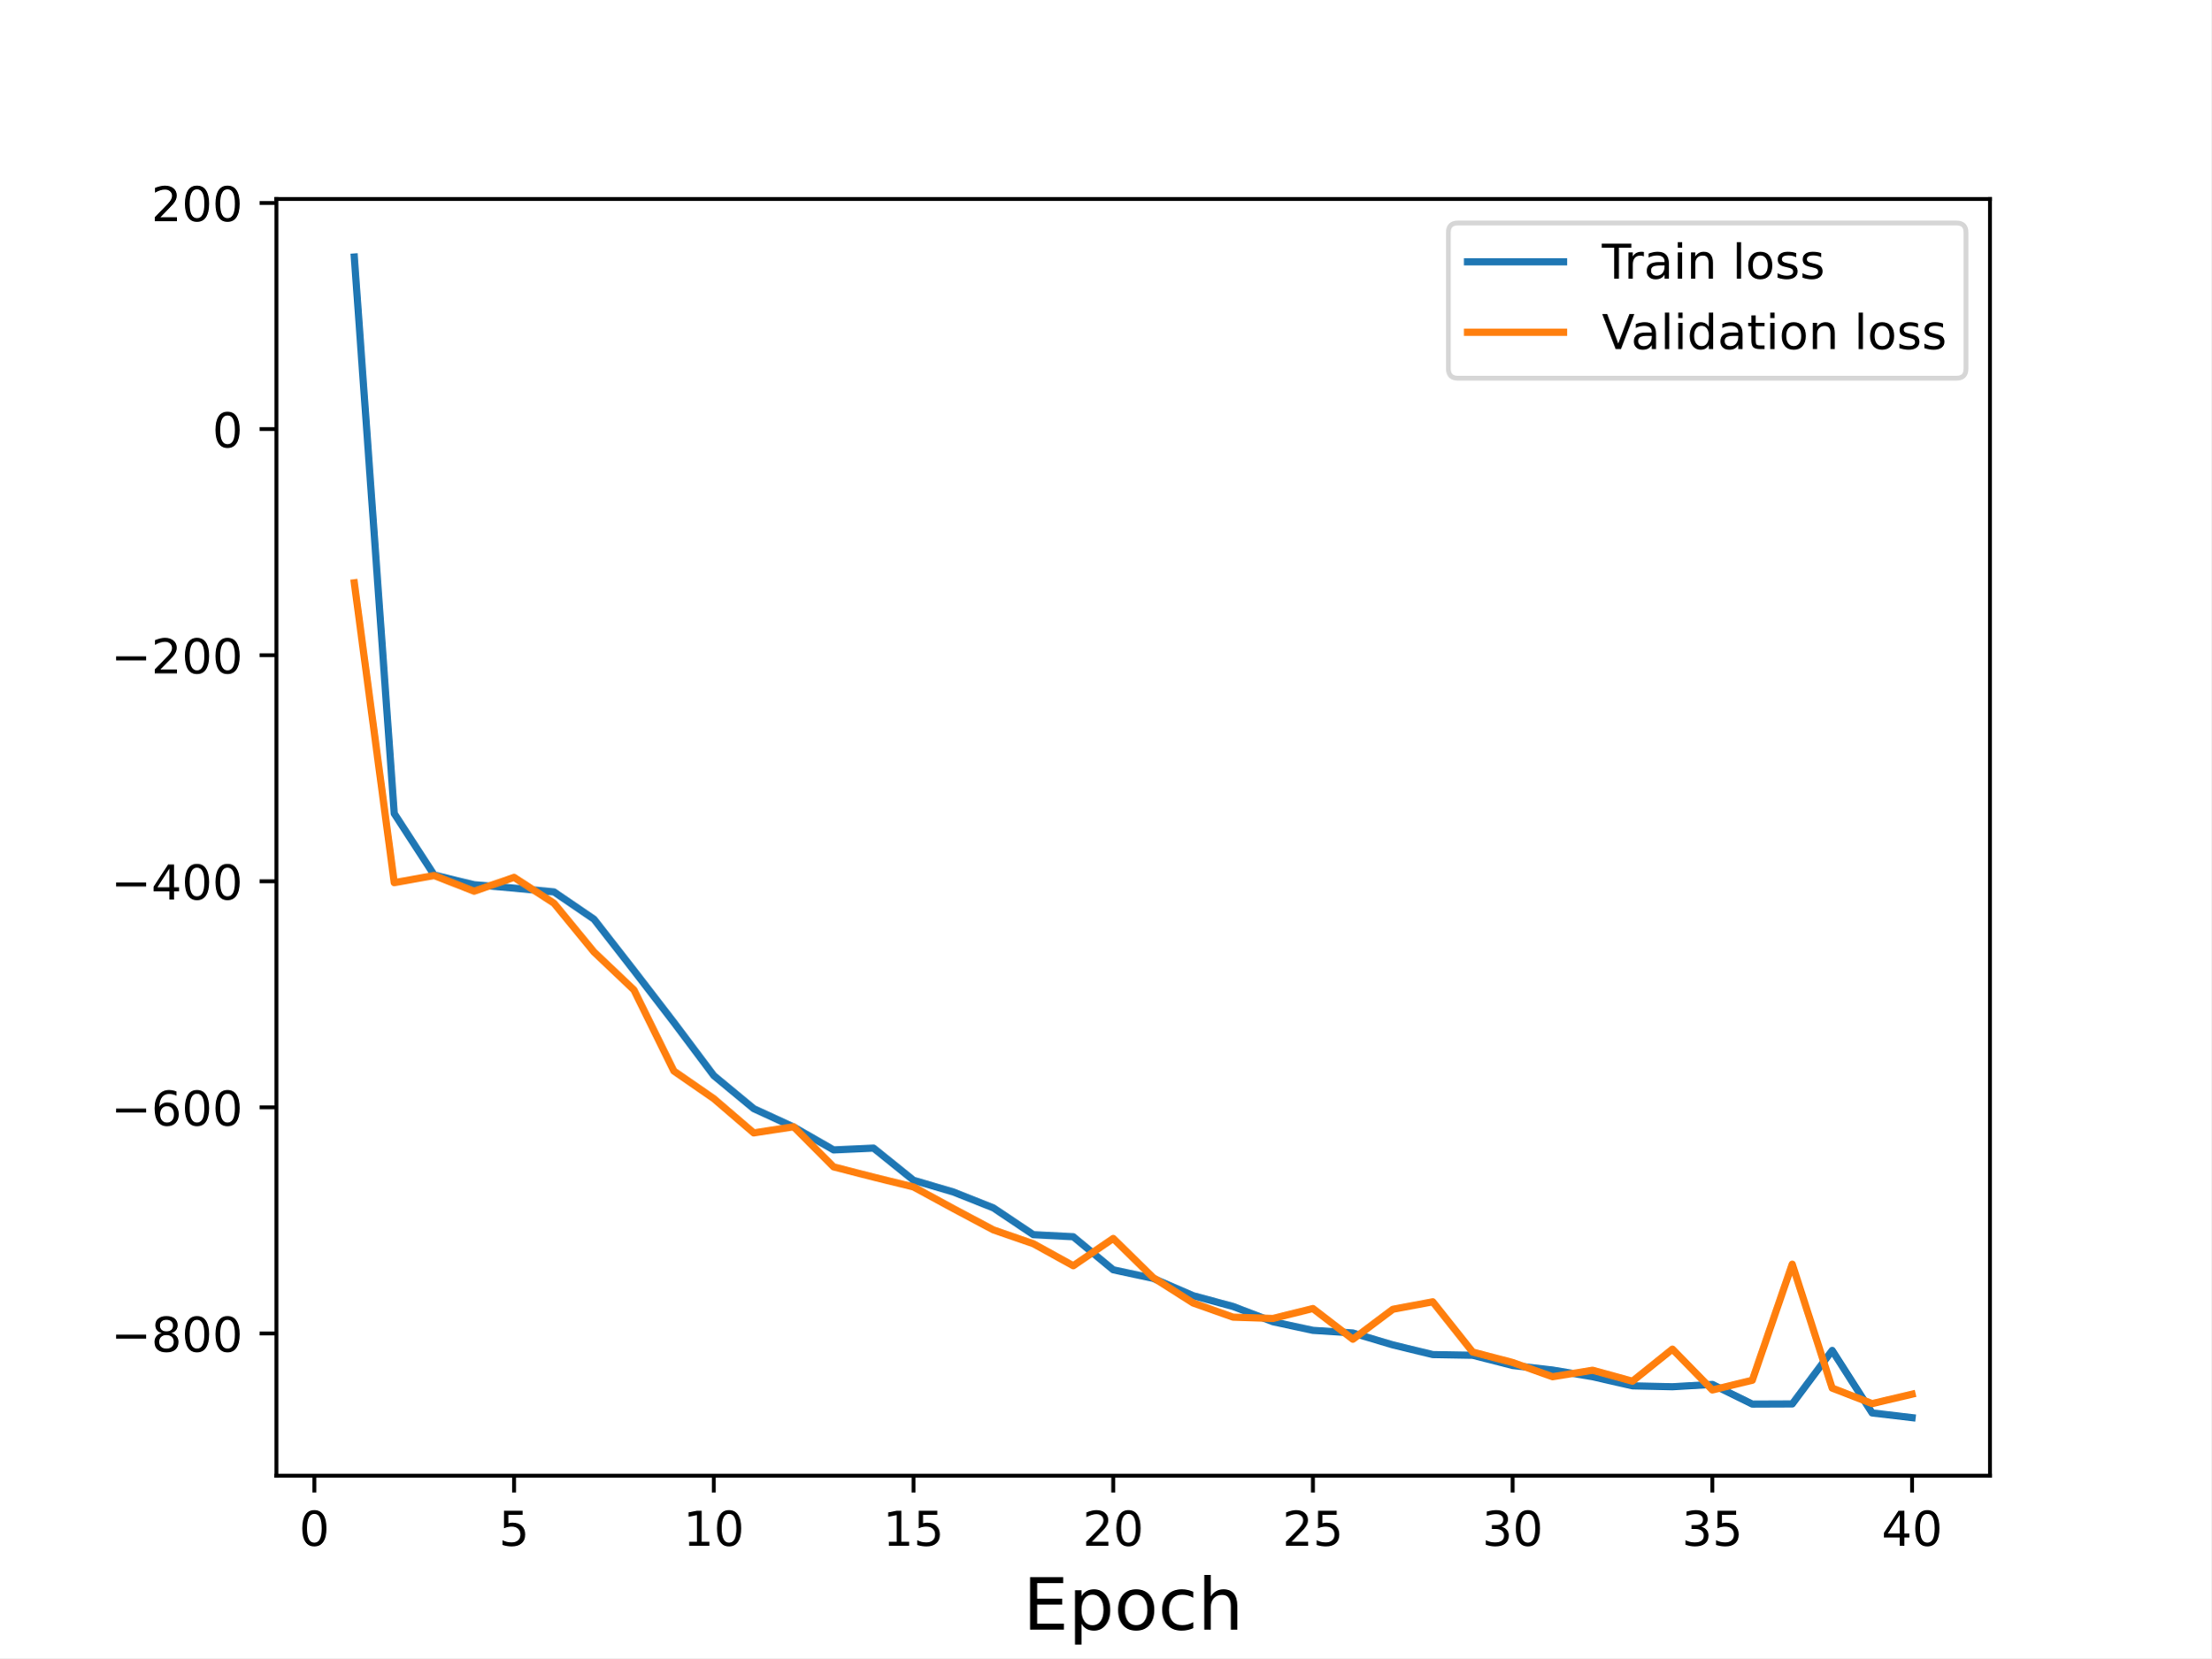
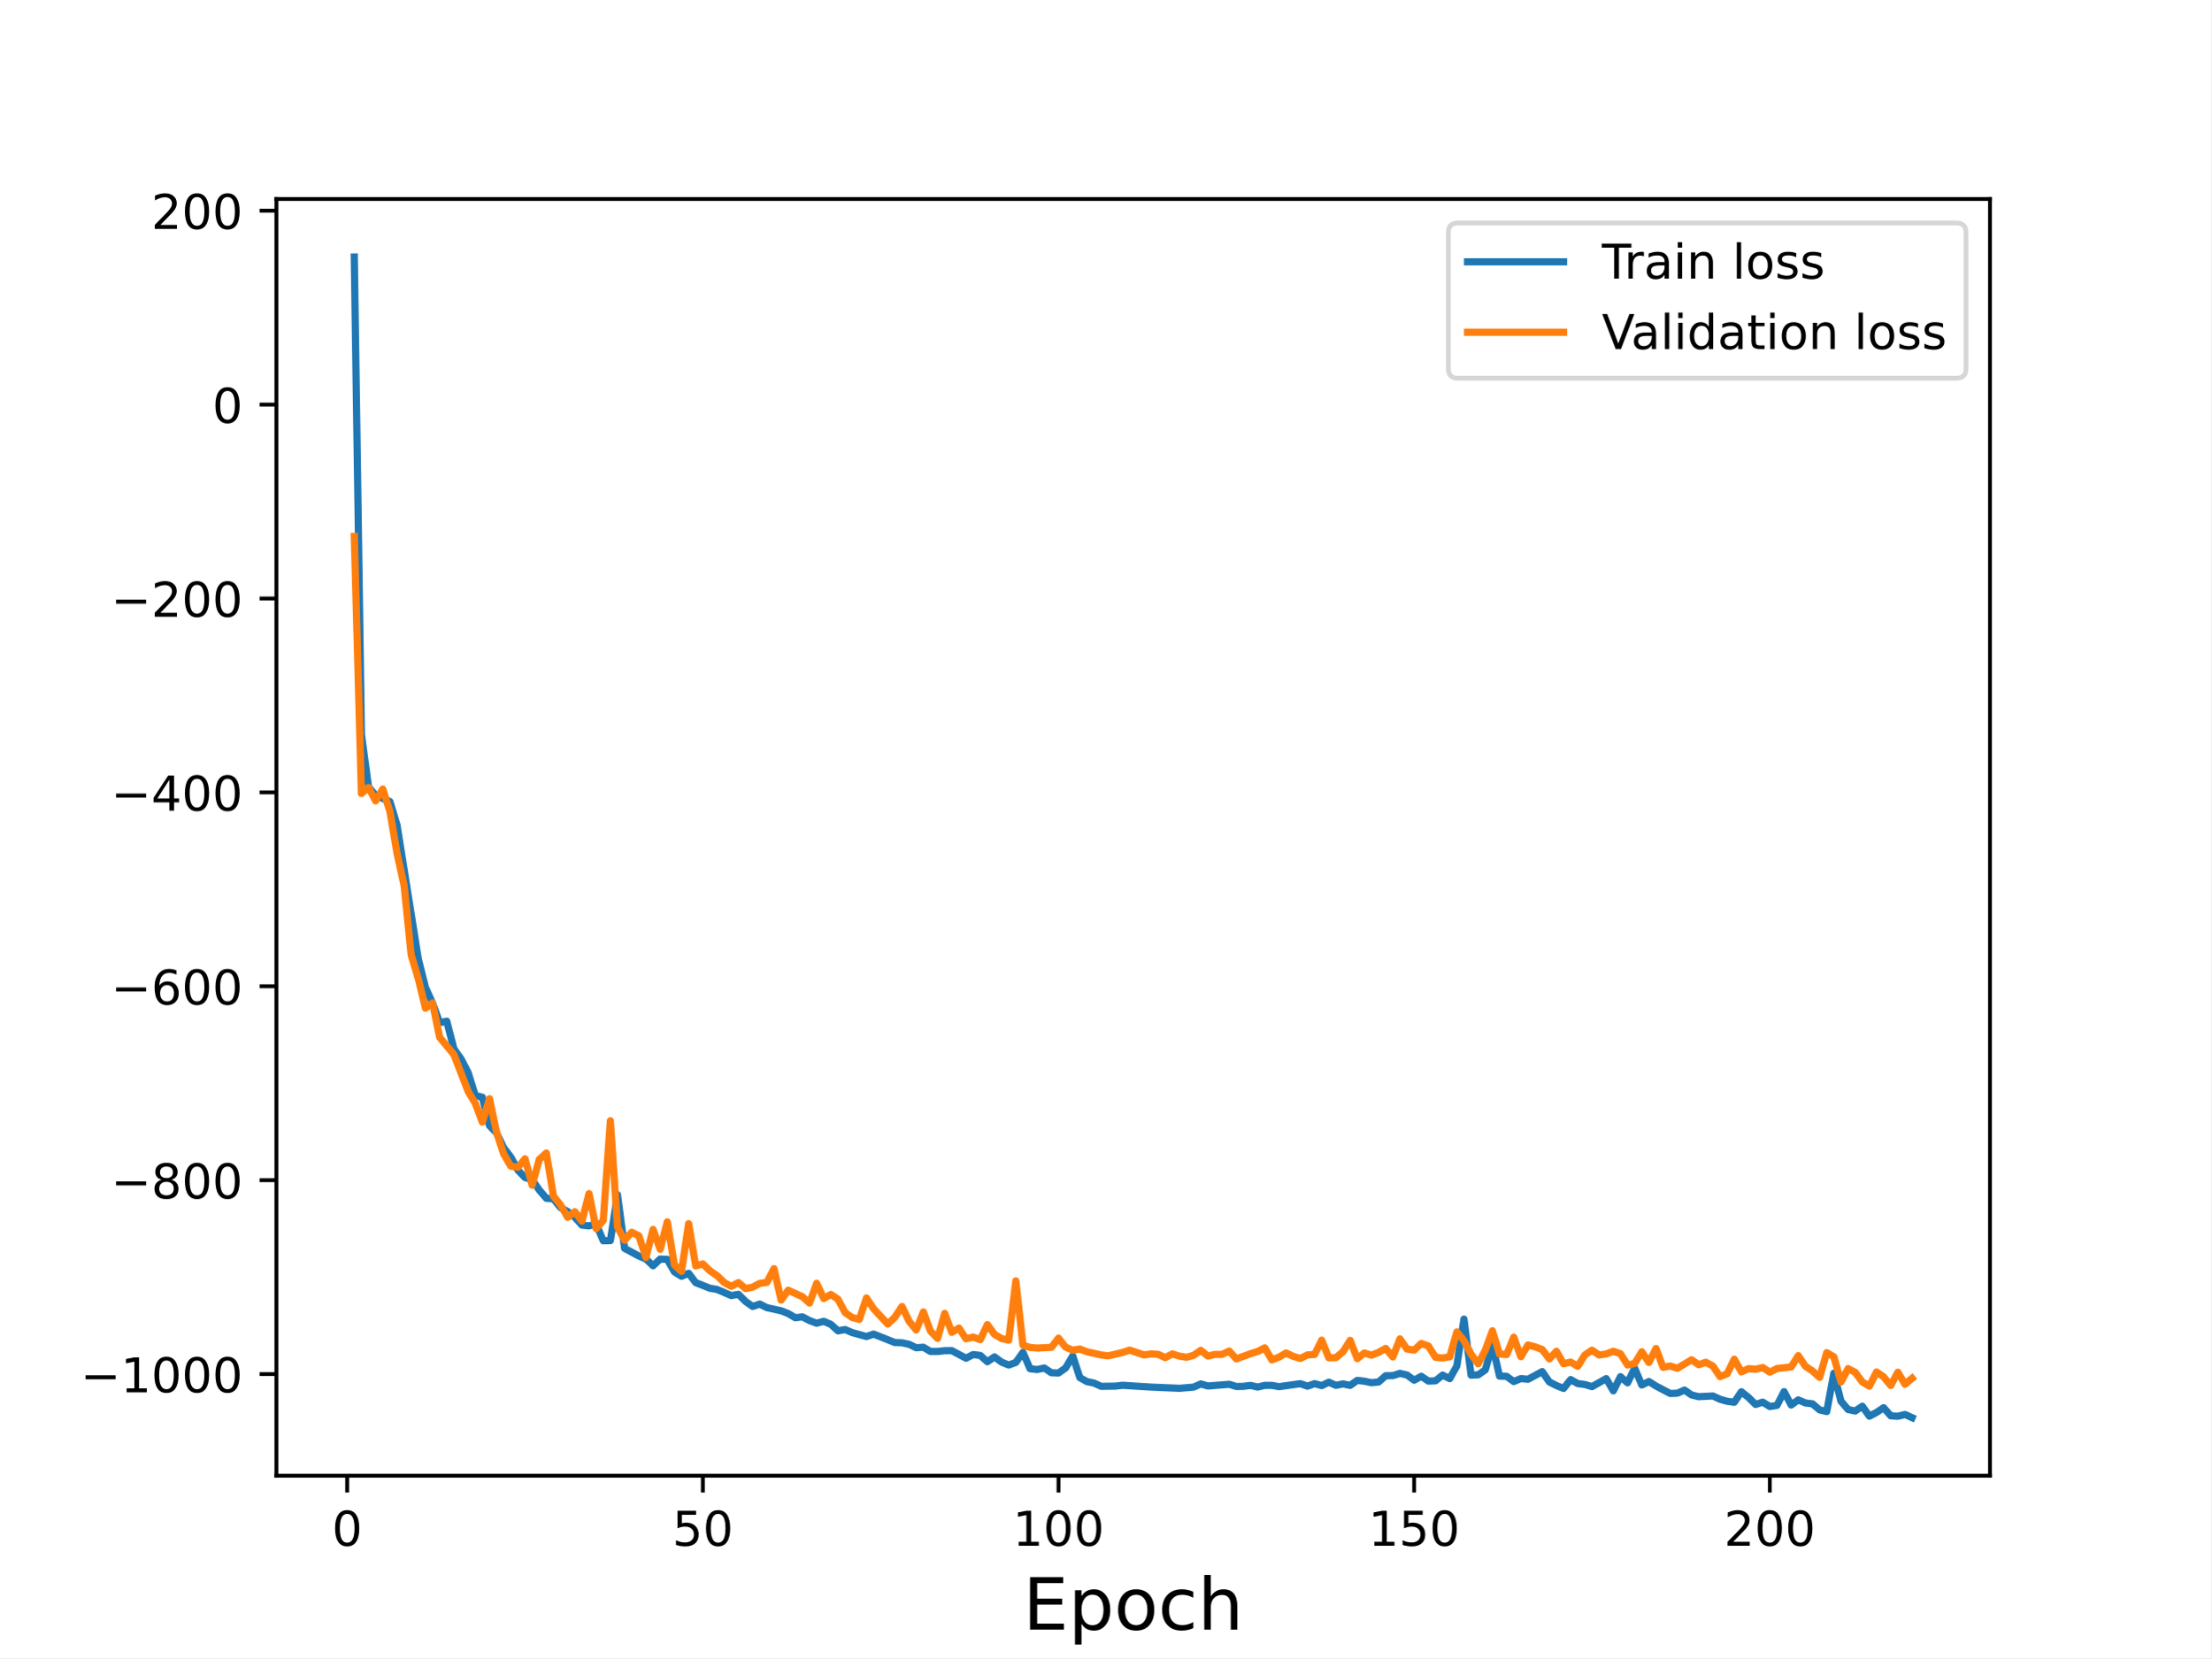
<svg xmlns="http://www.w3.org/2000/svg" xmlns:xlink="http://www.w3.org/1999/xlink" height="345.6pt" version="1.1" viewBox="0 0 460.8 345.6" width="460.8pt">
  <defs>
    <style type="text/css">*{stroke-linecap:butt;stroke-linejoin:round;}</style>
  </defs>
  <g id="figure_1">
    <g id="patch_1">
      <path d="M 0 345.6  L 460.8 345.6  L 460.8 0  L 0 0  z " style="fill:#ffffff;" />
    </g>
    <g id="axes_1">
      <g id="patch_2">
        <path d="M 57.6 307.584  L 414.72 307.584  L 414.72 41.472  L 57.6 41.472  z " style="fill:#ffffff;" />
      </g>
      <g id="matplotlib.axis_1">
        <g id="xtick_1">
          <g id="line2d_1">
            <defs>
-               <path d="M 0 0  L 0 3.5  " id="mab19549ecb" style="stroke:#000000;stroke-width:0.8;" />
-             </defs>
-             <g>
-               <use style="stroke:#000000;stroke-width:0.8;" x="65.508" xlink:href="#mab19549ecb" y="307.584" />
+               <path d="M 0 0  L 0 3.5  " id="m2f222ff825" style="stroke:#000000;stroke-width:0.8;" />
+             </defs>
+             <g>
+               <use style="stroke:#000000;stroke-width:0.8;" x="72.35" xlink:href="#m2f222ff825" y="307.584" />
            </g>
          </g>
          <g id="text_1">
-             <g transform="translate(62.327 322.1824)scale(0.1 -0.1)">
+             <g transform="translate(69.16904 322.1824)scale(0.1 -0.1)">
              <defs>
                <path d="M 2034 4250  Q 1547 4250 1301 3770  Q 1056 3291 1056 2328  Q 1056 1369 1301 889  Q 1547 409 2034 409  Q 2525 409 2770 889  Q 3016 1369 3016 2328  Q 3016 3291 2770 3770  Q 2525 4250 2034 4250  z M 2034 4750  Q 2819 4750 3233 4129  Q 3647 3509 3647 2328  Q 3647 1150 3233 529  Q 2819 -91 2034 -91  Q 1250 -91 836 529  Q 422 1150 422 2328  Q 422 3509 836 4129  Q 1250 4750 2034 4750  z " id="DejaVuSans-30" transform="scale(0.015625)" />
              </defs>
              <use xlink:href="#DejaVuSans-30" />
            </g>
          </g>
        </g>
        <g id="xtick_2">
          <g id="line2d_2">
            <g>
-               <use style="stroke:#000000;stroke-width:0.8;" x="107.131" xlink:href="#mab19549ecb" y="307.584" />
+               <use style="stroke:#000000;stroke-width:0.8;" x="146.472" xlink:href="#m2f222ff825" y="307.584" />
            </g>
          </g>
          <g id="text_2">
-             <g transform="translate(103.9494 322.1824)scale(0.1 -0.1)">
+             <g transform="translate(140.1098 322.1824)scale(0.1 -0.1)">
              <defs>
                <path d="M 691 4666  L 3169 4666  L 3169 4134  L 1269 4134  L 1269 2991  Q 1406 3038 1543 3061  Q 1681 3084 1819 3084  Q 2600 3084 3056 2656  Q 3513 2228 3513 1497  Q 3513 744 3044 326  Q 2575 -91 1722 -91  Q 1428 -91 1123 -41  Q 819 9 494 109  L 494 744  Q 775 591 1075 516  Q 1375 441 1709 441  Q 2250 441 2565 725  Q 2881 1009 2881 1497  Q 2881 1984 2565 2268  Q 2250 2553 1709 2553  Q 1456 2553 1204 2497  Q 953 2441 691 2322  L 691 4666  z " id="DejaVuSans-35" transform="scale(0.015625)" />
              </defs>
              <use xlink:href="#DejaVuSans-35" />
+               <use x="63.623" xlink:href="#DejaVuSans-30" />
            </g>
          </g>
        </g>
        <g id="xtick_3">
          <g id="line2d_3">
            <g>
-               <use style="stroke:#000000;stroke-width:0.8;" x="148.753" xlink:href="#mab19549ecb" y="307.584" />
+               <use style="stroke:#000000;stroke-width:0.8;" x="220.594" xlink:href="#m2f222ff825" y="307.584" />
            </g>
          </g>
          <g id="text_3">
-             <g transform="translate(142.3905 322.1824)scale(0.1 -0.1)">
+             <g transform="translate(211.0506 322.1824)scale(0.1 -0.1)">
              <defs>
                <path d="M 794 531  L 1825 531  L 1825 4091  L 703 3866  L 703 4441  L 1819 4666  L 2450 4666  L 2450 531  L 3481 531  L 3481 0  L 794 0  L 794 531  z " id="DejaVuSans-31" transform="scale(0.015625)" />
              </defs>
              <use xlink:href="#DejaVuSans-31" />
              <use x="63.623" xlink:href="#DejaVuSans-30" />
+               <use x="127.246" xlink:href="#DejaVuSans-30" />
            </g>
          </g>
        </g>
        <g id="xtick_4">
          <g id="line2d_4">
            <g>
-               <use style="stroke:#000000;stroke-width:0.8;" x="190.375" xlink:href="#mab19549ecb" y="307.584" />
+               <use style="stroke:#000000;stroke-width:0.8;" x="294.716" xlink:href="#m2f222ff825" y="307.584" />
            </g>
          </g>
          <g id="text_4">
-             <g transform="translate(184.0129 322.1824)scale(0.1 -0.1)">
+             <g transform="translate(285.1727 322.1824)scale(0.1 -0.1)">
              <use xlink:href="#DejaVuSans-31" />
              <use x="63.623" xlink:href="#DejaVuSans-35" />
+               <use x="127.246" xlink:href="#DejaVuSans-30" />
            </g>
          </g>
        </g>
        <g id="xtick_5">
          <g id="line2d_5">
            <g>
-               <use style="stroke:#000000;stroke-width:0.8;" x="231.998" xlink:href="#mab19549ecb" y="307.584" />
+               <use style="stroke:#000000;stroke-width:0.8;" x="368.838" xlink:href="#m2f222ff825" y="307.584" />
            </g>
          </g>
          <g id="text_5">
-             <g transform="translate(225.6353 322.1824)scale(0.1 -0.1)">
+             <g transform="translate(359.2947 322.1824)scale(0.1 -0.1)">
              <defs>
                <path d="M 1228 531  L 3431 531  L 3431 0  L 469 0  L 469 531  Q 828 903 1448 1529  Q 2069 2156 2228 2338  Q 2531 2678 2651 2914  Q 2772 3150 2772 3378  Q 2772 3750 2511 3984  Q 2250 4219 1831 4219  Q 1534 4219 1204 4116  Q 875 4013 500 3803  L 500 4441  Q 881 4594 1212 4672  Q 1544 4750 1819 4750  Q 2544 4750 2975 4387  Q 3406 4025 3406 3419  Q 3406 3131 3298 2873  Q 3191 2616 2906 2266  Q 2828 2175 2409 1742  Q 1991 1309 1228 531  z " id="DejaVuSans-32" transform="scale(0.015625)" />
              </defs>
              <use xlink:href="#DejaVuSans-32" />
              <use x="63.623" xlink:href="#DejaVuSans-30" />
-             </g>
-           </g>
-         </g>
-         <g id="xtick_6">
-           <g id="line2d_6">
-             <g>
-               <use style="stroke:#000000;stroke-width:0.8;" x="273.62" xlink:href="#mab19549ecb" y="307.584" />
-             </g>
-           </g>
-           <g id="text_6">
-             <g transform="translate(267.2576 322.1824)scale(0.1 -0.1)">
-               <use xlink:href="#DejaVuSans-32" />
-               <use x="63.623" xlink:href="#DejaVuSans-35" />
-             </g>
-           </g>
-         </g>
-         <g id="xtick_7">
-           <g id="line2d_7">
-             <g>
-               <use style="stroke:#000000;stroke-width:0.8;" x="315.243" xlink:href="#mab19549ecb" y="307.584" />
-             </g>
-           </g>
-           <g id="text_7">
-             <g transform="translate(308.88 322.1824)scale(0.1 -0.1)">
-               <defs>
-                 <path d="M 2597 2516  Q 3050 2419 3304 2112  Q 3559 1806 3559 1356  Q 3559 666 3084 287  Q 2609 -91 1734 -91  Q 1441 -91 1130 -33  Q 819 25 488 141  L 488 750  Q 750 597 1062 519  Q 1375 441 1716 441  Q 2309 441 2620 675  Q 2931 909 2931 1356  Q 2931 1769 2642 2001  Q 2353 2234 1838 2234  L 1294 2234  L 1294 2753  L 1863 2753  Q 2328 2753 2575 2939  Q 2822 3125 2822 3475  Q 2822 3834 2567 4026  Q 2313 4219 1838 4219  Q 1578 4219 1281 4162  Q 984 4106 628 3988  L 628 4550  Q 988 4650 1302 4700  Q 1616 4750 1894 4750  Q 2613 4750 3031 4423  Q 3450 4097 3450 3541  Q 3450 3153 3228 2886  Q 3006 2619 2597 2516  z " id="DejaVuSans-33" transform="scale(0.015625)" />
-               </defs>
-               <use xlink:href="#DejaVuSans-33" />
-               <use x="63.623" xlink:href="#DejaVuSans-30" />
-             </g>
-           </g>
-         </g>
-         <g id="xtick_8">
-           <g id="line2d_8">
-             <g>
-               <use style="stroke:#000000;stroke-width:0.8;" x="356.865" xlink:href="#mab19549ecb" y="307.584" />
-             </g>
-           </g>
-           <g id="text_8">
-             <g transform="translate(350.5024 322.1824)scale(0.1 -0.1)">
-               <use xlink:href="#DejaVuSans-33" />
-               <use x="63.623" xlink:href="#DejaVuSans-35" />
-             </g>
-           </g>
-         </g>
-         <g id="xtick_9">
-           <g id="line2d_9">
-             <g>
-               <use style="stroke:#000000;stroke-width:0.8;" x="398.487" xlink:href="#mab19549ecb" y="307.584" />
-             </g>
-           </g>
-           <g id="text_9">
-             <g transform="translate(392.1248 322.1824)scale(0.1 -0.1)">
-               <defs>
-                 <path d="M 2419 4116  L 825 1625  L 2419 1625  L 2419 4116  z M 2253 4666  L 3047 4666  L 3047 1625  L 3713 1625  L 3713 1100  L 3047 1100  L 3047 0  L 2419 0  L 2419 1100  L 313 1100  L 313 1709  L 2253 4666  z " id="DejaVuSans-34" transform="scale(0.015625)" />
-               </defs>
-               <use xlink:href="#DejaVuSans-34" />
-               <use x="63.623" xlink:href="#DejaVuSans-30" />
-             </g>
-           </g>
-         </g>
-         <g id="text_10">
+               <use x="127.246" xlink:href="#DejaVuSans-30" />
+             </g>
+           </g>
+         </g>
+         <g id="text_6">
          <g transform="translate(213.1936 339.6598)scale(0.15 -0.15)">
            <defs>
              <path d="M 628 4666  L 3578 4666  L 3578 4134  L 1259 4134  L 1259 2753  L 3481 2753  L 3481 2222  L 1259 2222  L 1259 531  L 3634 531  L 3634 0  L 628 0  L 628 4666  z " id="DejaVuSans-45" transform="scale(0.015625)" />
              <path d="M 1159 525  L 1159 -1331  L 581 -1331  L 581 3500  L 1159 3500  L 1159 2969  Q 1341 3281 1617 3432  Q 1894 3584 2278 3584  Q 2916 3584 3314 3078  Q 3713 2572 3713 1747  Q 3713 922 3314 415  Q 2916 -91 2278 -91  Q 1894 -91 1617 61  Q 1341 213 1159 525  z M 3116 1747  Q 3116 2381 2855 2742  Q 2594 3103 2138 3103  Q 1681 3103 1420 2742  Q 1159 2381 1159 1747  Q 1159 1113 1420 752  Q 1681 391 2138 391  Q 2594 391 2855 752  Q 3116 1113 3116 1747  z " id="DejaVuSans-70" transform="scale(0.015625)" />
              <path d="M 1959 3097  Q 1497 3097 1228 2736  Q 959 2375 959 1747  Q 959 1119 1226 758  Q 1494 397 1959 397  Q 2419 397 2687 759  Q 2956 1122 2956 1747  Q 2956 2369 2687 2733  Q 2419 3097 1959 3097  z M 1959 3584  Q 2709 3584 3137 3096  Q 3566 2609 3566 1747  Q 3566 888 3137 398  Q 2709 -91 1959 -91  Q 1206 -91 779 398  Q 353 888 353 1747  Q 353 2609 779 3096  Q 1206 3584 1959 3584  z " id="DejaVuSans-6f" transform="scale(0.015625)" />
              <path d="M 3122 3366  L 3122 2828  Q 2878 2963 2633 3030  Q 2388 3097 2138 3097  Q 1578 3097 1268 2742  Q 959 2388 959 1747  Q 959 1106 1268 751  Q 1578 397 2138 397  Q 2388 397 2633 464  Q 2878 531 3122 666  L 3122 134  Q 2881 22 2623 -34  Q 2366 -91 2075 -91  Q 1284 -91 818 406  Q 353 903 353 1747  Q 353 2603 823 3093  Q 1294 3584 2113 3584  Q 2378 3584 2631 3529  Q 2884 3475 3122 3366  z " id="DejaVuSans-63" transform="scale(0.015625)" />
              <path d="M 3513 2113  L 3513 0  L 2938 0  L 2938 2094  Q 2938 2591 2744 2837  Q 2550 3084 2163 3084  Q 1697 3084 1428 2787  Q 1159 2491 1159 1978  L 1159 0  L 581 0  L 581 4863  L 1159 4863  L 1159 2956  Q 1366 3272 1645 3428  Q 1925 3584 2291 3584  Q 2894 3584 3203 3211  Q 3513 2838 3513 2113  z " id="DejaVuSans-68" transform="scale(0.015625)" />
            </defs>
            <use xlink:href="#DejaVuSans-45" />
            <use x="63.184" xlink:href="#DejaVuSans-70" />
            <use x="126.66" xlink:href="#DejaVuSans-6f" />
            <use x="187.842" xlink:href="#DejaVuSans-63" />
            <use x="242.822" xlink:href="#DejaVuSans-68" />
          </g>
        </g>
      </g>
      <g id="matplotlib.axis_2">
        <g id="ytick_1">
+           <g id="line2d_6">
+             <defs>
+               <path d="M 0 0  L -3.5 0  " id="me1d147832f" style="stroke:#000000;stroke-width:0.8;" />
+             </defs>
+             <g>
+               <use style="stroke:#000000;stroke-width:0.8;" x="57.6" xlink:href="#me1d147832f" y="286.407" />
+             </g>
+           </g>
+           <g id="text_7">
+             <g transform="translate(16.77031 290.2062)scale(0.1 -0.1)">
+               <defs>
+                 <path d="M 678 2272  L 4684 2272  L 4684 1741  L 678 1741  L 678 2272  z " id="DejaVuSans-2212" transform="scale(0.015625)" />
+               </defs>
+               <use xlink:href="#DejaVuSans-2212" />
+               <use x="83.789" xlink:href="#DejaVuSans-31" />
+               <use x="147.412" xlink:href="#DejaVuSans-30" />
+               <use x="211.035" xlink:href="#DejaVuSans-30" />
+               <use x="274.658" xlink:href="#DejaVuSans-30" />
+             </g>
+           </g>
+         </g>
+         <g id="ytick_2">
+           <g id="line2d_7">
+             <g>
+               <use style="stroke:#000000;stroke-width:0.8;" x="57.6" xlink:href="#me1d147832f" y="245.99" />
+             </g>
+           </g>
+           <g id="text_8">
+             <g transform="translate(23.13281 249.7893)scale(0.1 -0.1)">
+               <defs>
+                 <path d="M 2034 2216  Q 1584 2216 1326 1975  Q 1069 1734 1069 1313  Q 1069 891 1326 650  Q 1584 409 2034 409  Q 2484 409 2743 651  Q 3003 894 3003 1313  Q 3003 1734 2745 1975  Q 2488 2216 2034 2216  z M 1403 2484  Q 997 2584 770 2862  Q 544 3141 544 3541  Q 544 4100 942 4425  Q 1341 4750 2034 4750  Q 2731 4750 3128 4425  Q 3525 4100 3525 3541  Q 3525 3141 3298 2862  Q 3072 2584 2669 2484  Q 3125 2378 3379 2068  Q 3634 1759 3634 1313  Q 3634 634 3220 271  Q 2806 -91 2034 -91  Q 1263 -91 848 271  Q 434 634 434 1313  Q 434 1759 690 2068  Q 947 2378 1403 2484  z M 1172 3481  Q 1172 3119 1398 2916  Q 1625 2713 2034 2713  Q 2441 2713 2670 2916  Q 2900 3119 2900 3481  Q 2900 3844 2670 4047  Q 2441 4250 2034 4250  Q 1625 4250 1398 4047  Q 1172 3844 1172 3481  z " id="DejaVuSans-38" transform="scale(0.015625)" />
+               </defs>
+               <use xlink:href="#DejaVuSans-2212" />
+               <use x="83.789" xlink:href="#DejaVuSans-38" />
+               <use x="147.412" xlink:href="#DejaVuSans-30" />
+               <use x="211.035" xlink:href="#DejaVuSans-30" />
+             </g>
+           </g>
+         </g>
+         <g id="ytick_3">
+           <g id="line2d_8">
+             <g>
+               <use style="stroke:#000000;stroke-width:0.8;" x="57.6" xlink:href="#me1d147832f" y="205.573" />
+             </g>
+           </g>
+           <g id="text_9">
+             <g transform="translate(23.13281 209.3725)scale(0.1 -0.1)">
+               <defs>
+                 <path d="M 2113 2584  Q 1688 2584 1439 2293  Q 1191 2003 1191 1497  Q 1191 994 1439 701  Q 1688 409 2113 409  Q 2538 409 2786 701  Q 3034 994 3034 1497  Q 3034 2003 2786 2293  Q 2538 2584 2113 2584  z M 3366 4563  L 3366 3988  Q 3128 4100 2886 4159  Q 2644 4219 2406 4219  Q 1781 4219 1451 3797  Q 1122 3375 1075 2522  Q 1259 2794 1537 2939  Q 1816 3084 2150 3084  Q 2853 3084 3261 2657  Q 3669 2231 3669 1497  Q 3669 778 3244 343  Q 2819 -91 2113 -91  Q 1303 -91 875 529  Q 447 1150 447 2328  Q 447 3434 972 4092  Q 1497 4750 2381 4750  Q 2619 4750 2861 4703  Q 3103 4656 3366 4563  z " id="DejaVuSans-36" transform="scale(0.015625)" />
+               </defs>
+               <use xlink:href="#DejaVuSans-2212" />
+               <use x="83.789" xlink:href="#DejaVuSans-36" />
+               <use x="147.412" xlink:href="#DejaVuSans-30" />
+               <use x="211.035" xlink:href="#DejaVuSans-30" />
+             </g>
+           </g>
+         </g>
+         <g id="ytick_4">
+           <g id="line2d_9">
+             <g>
+               <use style="stroke:#000000;stroke-width:0.8;" x="57.6" xlink:href="#me1d147832f" y="165.156" />
+             </g>
+           </g>
+           <g id="text_10">
+             <g transform="translate(23.13281 168.9556)scale(0.1 -0.1)">
+               <defs>
+                 <path d="M 2419 4116  L 825 1625  L 2419 1625  L 2419 4116  z M 2253 4666  L 3047 4666  L 3047 1625  L 3713 1625  L 3713 1100  L 3047 1100  L 3047 0  L 2419 0  L 2419 1100  L 313 1100  L 313 1709  L 2253 4666  z " id="DejaVuSans-34" transform="scale(0.015625)" />
+               </defs>
+               <use xlink:href="#DejaVuSans-2212" />
+               <use x="83.789" xlink:href="#DejaVuSans-34" />
+               <use x="147.412" xlink:href="#DejaVuSans-30" />
+               <use x="211.035" xlink:href="#DejaVuSans-30" />
+             </g>
+           </g>
+         </g>
+         <g id="ytick_5">
          <g id="line2d_10">
-             <defs>
-               <path d="M 0 0  L -3.5 0  " id="m7cf52b67df" style="stroke:#000000;stroke-width:0.8;" />
-             </defs>
-             <g>
-               <use style="stroke:#000000;stroke-width:0.8;" x="57.6" xlink:href="#m7cf52b67df" y="277.942" />
+             <g>
+               <use style="stroke:#000000;stroke-width:0.8;" x="57.6" xlink:href="#me1d147832f" y="124.74" />
            </g>
          </g>
          <g id="text_11">
-             <g transform="translate(23.13281 281.7411)scale(0.1 -0.1)">
-               <defs>
-                 <path d="M 678 2272  L 4684 2272  L 4684 1741  L 678 1741  L 678 2272  z " id="DejaVuSans-2212" transform="scale(0.015625)" />
-                 <path d="M 2034 2216  Q 1584 2216 1326 1975  Q 1069 1734 1069 1313  Q 1069 891 1326 650  Q 1584 409 2034 409  Q 2484 409 2743 651  Q 3003 894 3003 1313  Q 3003 1734 2745 1975  Q 2488 2216 2034 2216  z M 1403 2484  Q 997 2584 770 2862  Q 544 3141 544 3541  Q 544 4100 942 4425  Q 1341 4750 2034 4750  Q 2731 4750 3128 4425  Q 3525 4100 3525 3541  Q 3525 3141 3298 2862  Q 3072 2584 2669 2484  Q 3125 2378 3379 2068  Q 3634 1759 3634 1313  Q 3634 634 3220 271  Q 2806 -91 2034 -91  Q 1263 -91 848 271  Q 434 634 434 1313  Q 434 1759 690 2068  Q 947 2378 1403 2484  z M 1172 3481  Q 1172 3119 1398 2916  Q 1625 2713 2034 2713  Q 2441 2713 2670 2916  Q 2900 3119 2900 3481  Q 2900 3844 2670 4047  Q 2441 4250 2034 4250  Q 1625 4250 1398 4047  Q 1172 3844 1172 3481  z " id="DejaVuSans-38" transform="scale(0.015625)" />
-               </defs>
-               <use xlink:href="#DejaVuSans-2212" />
-               <use x="83.789" xlink:href="#DejaVuSans-38" />
-               <use x="147.412" xlink:href="#DejaVuSans-30" />
-               <use x="211.035" xlink:href="#DejaVuSans-30" />
-             </g>
-           </g>
-         </g>
-         <g id="ytick_2">
+             <g transform="translate(23.13281 128.5387)scale(0.1 -0.1)">
+               <use xlink:href="#DejaVuSans-2212" />
+               <use x="83.789" xlink:href="#DejaVuSans-32" />
+               <use x="147.412" xlink:href="#DejaVuSans-30" />
+               <use x="211.035" xlink:href="#DejaVuSans-30" />
+             </g>
+           </g>
+         </g>
+         <g id="ytick_6">
          <g id="line2d_11">
            <g>
-               <use style="stroke:#000000;stroke-width:0.8;" x="57.6" xlink:href="#m7cf52b67df" y="230.814" />
+               <use style="stroke:#000000;stroke-width:0.8;" x="57.6" xlink:href="#me1d147832f" y="84.323" />
            </g>
          </g>
          <g id="text_12">
-             <g transform="translate(23.13281 234.613)scale(0.1 -0.1)">
-               <defs>
-                 <path d="M 2113 2584  Q 1688 2584 1439 2293  Q 1191 2003 1191 1497  Q 1191 994 1439 701  Q 1688 409 2113 409  Q 2538 409 2786 701  Q 3034 994 3034 1497  Q 3034 2003 2786 2293  Q 2538 2584 2113 2584  z M 3366 4563  L 3366 3988  Q 3128 4100 2886 4159  Q 2644 4219 2406 4219  Q 1781 4219 1451 3797  Q 1122 3375 1075 2522  Q 1259 2794 1537 2939  Q 1816 3084 2150 3084  Q 2853 3084 3261 2657  Q 3669 2231 3669 1497  Q 3669 778 3244 343  Q 2819 -91 2113 -91  Q 1303 -91 875 529  Q 447 1150 447 2328  Q 447 3434 972 4092  Q 1497 4750 2381 4750  Q 2619 4750 2861 4703  Q 3103 4656 3366 4563  z " id="DejaVuSans-36" transform="scale(0.015625)" />
-               </defs>
-               <use xlink:href="#DejaVuSans-2212" />
-               <use x="83.789" xlink:href="#DejaVuSans-36" />
-               <use x="147.412" xlink:href="#DejaVuSans-30" />
-               <use x="211.035" xlink:href="#DejaVuSans-30" />
-             </g>
-           </g>
-         </g>
-         <g id="ytick_3">
+             <g transform="translate(44.2375 88.12185)scale(0.1 -0.1)">
+               <use xlink:href="#DejaVuSans-30" />
+             </g>
+           </g>
+         </g>
+         <g id="ytick_7">
          <g id="line2d_12">
            <g>
-               <use style="stroke:#000000;stroke-width:0.8;" x="57.6" xlink:href="#m7cf52b67df" y="183.686" />
+               <use style="stroke:#000000;stroke-width:0.8;" x="57.6" xlink:href="#me1d147832f" y="43.906" />
            </g>
          </g>
          <g id="text_13">
-             <g transform="translate(23.13281 187.4849)scale(0.1 -0.1)">
-               <use xlink:href="#DejaVuSans-2212" />
-               <use x="83.789" xlink:href="#DejaVuSans-34" />
-               <use x="147.412" xlink:href="#DejaVuSans-30" />
-               <use x="211.035" xlink:href="#DejaVuSans-30" />
-             </g>
-           </g>
-         </g>
-         <g id="ytick_4">
-           <g id="line2d_13">
-             <g>
-               <use style="stroke:#000000;stroke-width:0.8;" x="57.6" xlink:href="#m7cf52b67df" y="136.558" />
-             </g>
-           </g>
-           <g id="text_14">
-             <g transform="translate(23.13281 140.3568)scale(0.1 -0.1)">
-               <use xlink:href="#DejaVuSans-2212" />
-               <use x="83.789" xlink:href="#DejaVuSans-32" />
-               <use x="147.412" xlink:href="#DejaVuSans-30" />
-               <use x="211.035" xlink:href="#DejaVuSans-30" />
-             </g>
-           </g>
-         </g>
-         <g id="ytick_5">
-           <g id="line2d_14">
-             <g>
-               <use style="stroke:#000000;stroke-width:0.8;" x="57.6" xlink:href="#m7cf52b67df" y="89.429" />
-             </g>
-           </g>
-           <g id="text_15">
-             <g transform="translate(44.2375 93.22867)scale(0.1 -0.1)">
-               <use xlink:href="#DejaVuSans-30" />
-             </g>
-           </g>
-         </g>
-         <g id="ytick_6">
-           <g id="line2d_15">
-             <g>
-               <use style="stroke:#000000;stroke-width:0.8;" x="57.6" xlink:href="#m7cf52b67df" y="42.301" />
-             </g>
-           </g>
-           <g id="text_16">
-             <g transform="translate(31.5125 46.10057)scale(0.1 -0.1)">
+             <g transform="translate(31.5125 47.70499)scale(0.1 -0.1)">
              <use xlink:href="#DejaVuSans-32" />
              <use x="63.623" xlink:href="#DejaVuSans-30" />
              <use x="127.246" xlink:href="#DejaVuSans-30" />
            </g>
          </g>
        </g>
      </g>
-       <g id="line2d_16">
-         <path clip-path="url(#pd4486a731a)" d="M 73.833 53.568  L 82.157 169.569  L 90.482 182.392  L 98.806 184.411  L 107.131 185.108  L 115.455 185.908  L 123.78 191.584  L 132.104 202.274  L 140.429 213.095  L 148.753 224.193  L 157.077 231.081  L 165.402 234.912  L 173.726 239.678  L 182.051 239.302  L 190.375 246.008  L 198.7 248.459  L 207.024 251.77  L 215.349 257.347  L 223.673 257.782  L 231.998 264.672  L 240.322 266.461  L 248.647 270.065  L 256.971 272.313  L 265.296 275.5  L 273.62 277.295  L 281.945 277.84  L 290.269 280.322  L 298.594 282.344  L 306.918 282.487  L 315.243 284.617  L 323.567 285.568  L 331.891 286.954  L 340.216 288.86  L 348.54 289.046  L 356.865 288.566  L 365.189 292.659  L 373.514 292.625  L 381.838 281.476  L 390.163 294.507  L 398.487 295.488  " style="fill:none;stroke:#1f77b4;stroke-linecap:square;stroke-width:1.5;" />
-       </g>
-       <g id="line2d_17">
-         <path clip-path="url(#pd4486a731a)" d="M 73.833 121.474  L 82.157 183.967  L 90.482 182.496  L 98.806 185.751  L 107.131 182.876  L 115.455 188.264  L 123.78 198.416  L 132.104 206.32  L 140.429 223.234  L 148.753 228.99  L 157.077 236.138  L 165.402 234.861  L 173.726 243.22  L 182.051 245.356  L 190.375 247.402  L 198.7 251.927  L 207.024 256.353  L 215.349 259.237  L 223.673 263.825  L 231.998 258.137  L 240.322 266.299  L 248.647 271.586  L 256.971 274.541  L 265.296 274.81  L 273.62 272.744  L 281.945 279.147  L 290.269 272.905  L 298.594 271.34  L 306.918 281.816  L 315.243 283.995  L 323.567 286.96  L 331.891 285.601  L 340.216 287.889  L 348.54 281.202  L 356.865 289.718  L 365.189 287.691  L 373.514 263.495  L 381.838 289.329  L 390.163 292.557  L 398.487 290.596  " style="fill:none;stroke:#ff7f0e;stroke-linecap:square;stroke-width:1.5;" />
+       <g id="line2d_13">
+         <path clip-path="url(#p1977fbf83b)" d="M 73.833 53.568  L 75.315 153.05  L 76.798 164.047  L 78.28 165.778  L 81.245 167.062  L 82.727 171.93  L 87.175 199.895  L 88.657 205.802  L 90.14 209.088  L 91.622 213.175  L 93.104 212.853  L 94.587 218.603  L 96.069 220.706  L 97.552 223.545  L 99.034 228.328  L 100.517 228.701  L 101.999 234.61  L 103.482 236.144  L 104.964 239.235  L 106.446 241.163  L 107.929 243.896  L 109.411 245.435  L 110.894 245.903  L 112.376 248.031  L 113.859 249.766  L 115.341 249.888  L 116.824 251.714  L 118.306 252.53  L 119.788 253.719  L 121.271 255.354  L 122.753 255.513  L 124.236 255.101  L 125.718 258.611  L 127.201 258.582  L 128.683 249.021  L 130.165 260.197  L 133.13 261.794  L 134.613 262.404  L 136.095 263.827  L 137.578 262.431  L 139.06 262.493  L 140.543 265.092  L 142.025 266.02  L 143.507 265.4  L 144.99 267.346  L 147.955 268.512  L 149.437 268.764  L 152.402 270.04  L 153.885 269.775  L 155.367 271.249  L 156.849 272.311  L 158.332 271.815  L 159.814 272.561  L 162.779 273.205  L 164.262 273.787  L 165.744 274.657  L 167.227 274.474  L 168.709 275.253  L 170.191 275.803  L 171.674 275.409  L 173.156 276.038  L 174.639 277.387  L 176.121 277.119  L 177.604 277.76  L 180.568 278.578  L 182.051 278.067  L 186.498 279.833  L 187.981 279.882  L 189.463 280.202  L 190.946 280.916  L 192.428 280.812  L 193.91 281.685  L 195.393 281.694  L 196.875 281.529  L 198.358 281.515  L 201.323 283.097  L 202.805 282.332  L 204.288 282.516  L 205.77 283.831  L 207.252 282.818  L 208.735 283.914  L 210.217 284.517  L 211.7 283.977  L 213.182 281.883  L 214.665 285.285  L 216.147 285.459  L 217.629 285.142  L 219.112 286.128  L 220.594 286.183  L 222.077 285.127  L 223.559 282.619  L 225.042 287.14  L 226.524 287.976  L 228.007 288.279  L 229.489 288.956  L 232.454 288.913  L 233.936 288.735  L 239.866 289.112  L 245.796 289.368  L 248.761 289.117  L 250.243 288.454  L 251.726 288.886  L 256.173 288.534  L 257.655 288.988  L 259.138 288.953  L 260.62 288.767  L 262.103 289.104  L 263.585 288.754  L 265.068 288.755  L 266.55 289.029  L 270.997 288.4  L 272.48 288.925  L 273.962 288.393  L 275.445 288.804  L 276.927 288.097  L 278.41 288.751  L 279.892 288.45  L 281.374 288.762  L 282.857 287.717  L 284.339 287.884  L 285.822 288.204  L 287.304 288.051  L 288.787 286.741  L 290.269 286.729  L 291.752 286.251  L 293.234 286.601  L 294.716 287.678  L 296.199 286.864  L 297.681 287.865  L 299.164 287.802  L 300.646 286.622  L 302.129 287.356  L 303.611 284.71  L 305.093 274.941  L 306.576 286.631  L 308.058 286.56  L 309.541 285.526  L 311.023 280.356  L 312.506 286.825  L 313.988 286.879  L 315.471 287.958  L 316.953 287.34  L 318.435 287.485  L 321.4 285.89  L 322.883 288.037  L 324.365 288.794  L 325.848 289.392  L 327.33 287.548  L 328.813 288.39  L 330.295 288.577  L 331.777 289.019  L 334.742 287.347  L 336.225 289.895  L 337.707 286.946  L 339.19 288.225  L 340.672 285.179  L 342.155 288.678  L 343.637 287.953  L 345.119 288.894  L 348.084 290.446  L 349.567 290.39  L 351.049 289.738  L 352.532 290.758  L 354.014 291.115  L 356.979 290.965  L 358.461 291.656  L 359.944 292.074  L 361.426 292.279  L 362.909 290.088  L 364.391 291.274  L 365.874 292.735  L 367.356 292.252  L 368.838 293.168  L 370.321 292.93  L 371.803 290.063  L 373.286 292.85  L 374.768 291.786  L 376.251 292.417  L 377.733 292.606  L 379.216 293.871  L 380.698 294.21  L 382.18 286.222  L 383.663 292.044  L 385.145 293.786  L 386.628 294.106  L 388.11 293.104  L 389.593 295.18  L 391.075 294.387  L 392.558 293.414  L 394.04 295.105  L 395.522 295.196  L 397.005 294.828  L 398.487 295.488  L 398.487 295.488  " style="fill:none;stroke:#1f77b4;stroke-linecap:square;stroke-width:1.5;" />
+       </g>
+       <g id="line2d_14">
+         <path clip-path="url(#p1977fbf83b)" d="M 73.833 111.804  L 75.315 165.398  L 76.798 164.136  L 78.28 166.928  L 79.762 164.462  L 81.245 169.082  L 82.727 177.789  L 84.21 184.568  L 85.692 199.073  L 87.175 204.009  L 88.657 210.14  L 90.14 209.044  L 91.622 216.213  L 94.587 219.799  L 97.552 227.476  L 99.034 229.949  L 100.517 233.884  L 101.999 229.005  L 103.482 236.005  L 104.964 240.54  L 106.446 243.073  L 107.929 243.304  L 109.411 241.533  L 110.894 247.024  L 112.376 241.67  L 113.859 240.328  L 115.341 249.313  L 116.824 251.181  L 118.306 253.724  L 119.788 252.558  L 121.271 254.521  L 122.753 248.786  L 124.236 256.089  L 125.718 254.351  L 127.201 233.6  L 128.683 255.756  L 130.165 258.524  L 131.648 256.843  L 133.13 257.577  L 134.613 262.093  L 136.095 256.255  L 137.578 260.39  L 139.06 254.677  L 140.543 263.643  L 142.025 264.998  L 143.507 255.05  L 144.99 263.858  L 146.472 263.444  L 147.955 264.886  L 149.437 265.883  L 150.92 267.326  L 152.402 268.116  L 153.885 267.335  L 155.367 268.576  L 156.849 268.285  L 158.332 267.497  L 159.814 267.288  L 161.297 264.43  L 162.779 270.982  L 164.262 268.924  L 167.227 270.28  L 168.709 271.606  L 170.191 267.484  L 171.674 270.66  L 173.156 269.804  L 174.639 270.804  L 176.121 273.575  L 177.604 274.618  L 179.086 274.987  L 180.568 270.534  L 182.051 272.78  L 185.016 275.968  L 186.498 274.552  L 187.981 272.309  L 189.463 275.404  L 190.946 277.211  L 192.428 273.453  L 193.91 277.437  L 195.393 278.966  L 196.875 273.754  L 198.358 277.713  L 199.84 276.814  L 201.323 279.048  L 202.805 278.693  L 204.288 279.228  L 205.77 276.076  L 207.252 278.128  L 208.735 278.994  L 210.217 279.347  L 211.7 266.975  L 213.182 280.373  L 214.665 280.855  L 216.147 280.978  L 219.112 280.833  L 220.594 278.913  L 222.077 280.79  L 223.559 281.426  L 225.042 281.174  L 226.524 281.753  L 229.489 282.416  L 230.971 282.6  L 233.936 281.902  L 235.419 281.405  L 238.384 282.406  L 239.866 282.211  L 241.349 282.279  L 242.831 282.98  L 244.313 282.206  L 245.796 282.658  L 247.278 282.905  L 248.761 282.488  L 250.243 281.454  L 251.726 282.654  L 253.208 282.299  L 254.691 282.301  L 256.173 281.601  L 257.655 283.237  L 260.62 282.156  L 262.103 281.692  L 263.585 280.931  L 265.068 283.455  L 266.55 282.867  L 268.032 282.003  L 269.515 282.712  L 270.997 283.145  L 272.48 282.41  L 273.962 282.321  L 275.445 279.328  L 276.927 283.015  L 278.41 282.982  L 279.892 281.742  L 281.374 279.372  L 282.857 283.184  L 284.339 282.012  L 285.822 282.469  L 287.304 281.872  L 288.787 281.053  L 290.269 282.832  L 291.752 279.066  L 293.234 281.19  L 294.716 281.409  L 296.199 280.025  L 297.681 280.55  L 299.164 282.9  L 300.646 283.054  L 302.129 282.8  L 303.611 277.617  L 305.093 279.42  L 306.576 282.233  L 308.058 284.258  L 309.541 281.418  L 311.023 277.378  L 312.506 282.226  L 313.988 282.338  L 315.471 278.716  L 316.953 282.782  L 318.435 280.341  L 319.918 280.728  L 321.4 281.284  L 322.883 283.24  L 324.365 281.653  L 325.848 284.248  L 327.33 283.903  L 328.813 284.781  L 330.295 282.404  L 331.777 281.415  L 333.26 282.426  L 334.742 282.203  L 336.225 281.651  L 337.707 282.164  L 339.19 284.505  L 340.672 284.198  L 342.155 281.75  L 343.637 283.987  L 345.119 281.07  L 346.602 284.999  L 348.084 284.719  L 349.567 285.199  L 352.532 283.419  L 354.014 284.452  L 355.496 283.938  L 356.979 284.734  L 358.461 286.93  L 359.944 286.338  L 361.426 283.309  L 362.909 285.944  L 364.391 285.271  L 365.874 285.397  L 367.356 285.04  L 368.838 286.004  L 370.321 285.247  L 373.286 284.919  L 374.768 282.549  L 376.251 284.778  L 377.733 285.76  L 379.216 287.093  L 380.698 281.931  L 382.18 282.796  L 383.663 288.046  L 385.145 285.263  L 386.628 286.037  L 388.11 288.044  L 389.593 288.924  L 391.075 285.962  L 392.558 286.983  L 394.04 288.782  L 395.522 286.007  L 397.005 288.523  L 398.487 287.277  L 398.487 287.277  " style="fill:none;stroke:#ff7f0e;stroke-linecap:square;stroke-width:1.5;" />
      </g>
      <g id="patch_3">
        <path d="M 57.6 307.584  L 57.6 41.472  " style="fill:none;stroke:#000000;stroke-linecap:square;stroke-linejoin:miter;stroke-width:0.8;" />
      </g>
      <g id="patch_4">
        <path d="M 414.72 307.584  L 414.72 41.472  " style="fill:none;stroke:#000000;stroke-linecap:square;stroke-linejoin:miter;stroke-width:0.8;" />
      </g>
      <g id="patch_5">
        <path d="M 57.6 307.584  L 414.72 307.584  " style="fill:none;stroke:#000000;stroke-linecap:square;stroke-linejoin:miter;stroke-width:0.8;" />
      </g>
      <g id="patch_6">
        <path d="M 57.6 41.472  L 414.72 41.472  " style="fill:none;stroke:#000000;stroke-linecap:square;stroke-linejoin:miter;stroke-width:0.8;" />
      </g>
      <g id="legend_1">
        <g id="patch_7">
          <path d="M 303.845 78.828  L 407.72 78.828  Q 409.72 78.828 409.72 76.828  L 409.72 48.472  Q 409.72 46.472 407.72 46.472  L 303.845 46.472  Q 301.845 46.472 301.845 48.472  L 301.845 76.828  Q 301.845 78.828 303.845 78.828  z " style="fill:#ffffff;opacity:0.8;stroke:#cccccc;stroke-linejoin:miter;" />
        </g>
-         <g id="line2d_18">
+         <g id="line2d_15">
          <path d="M 305.845 54.57  L 325.845 54.57  " style="fill:none;stroke:#1f77b4;stroke-linecap:square;stroke-width:1.5;" />
        </g>
-         <g id="line2d_19" />
-         <g id="text_17">
+         <g id="line2d_16" />
+         <g id="text_14">
          <g transform="translate(333.845 58.07044)scale(0.1 -0.1)">
            <defs>
              <path d="M -19 4666  L 3928 4666  L 3928 4134  L 2272 4134  L 2272 0  L 1638 0  L 1638 4134  L -19 4134  L -19 4666  z " id="DejaVuSans-54" transform="scale(0.015625)" />
              <path d="M 2631 2963  Q 2534 3019 2420 3045  Q 2306 3072 2169 3072  Q 1681 3072 1420 2755  Q 1159 2438 1159 1844  L 1159 0  L 581 0  L 581 3500  L 1159 3500  L 1159 2956  Q 1341 3275 1631 3429  Q 1922 3584 2338 3584  Q 2397 3584 2469 3576  Q 2541 3569 2628 3553  L 2631 2963  z " id="DejaVuSans-72" transform="scale(0.015625)" />
              <path d="M 2194 1759  Q 1497 1759 1228 1600  Q 959 1441 959 1056  Q 959 750 1161 570  Q 1363 391 1709 391  Q 2188 391 2477 730  Q 2766 1069 2766 1631  L 2766 1759  L 2194 1759  z M 3341 1997  L 3341 0  L 2766 0  L 2766 531  Q 2569 213 2275 61  Q 1981 -91 1556 -91  Q 1019 -91 701 211  Q 384 513 384 1019  Q 384 1609 779 1909  Q 1175 2209 1959 2209  L 2766 2209  L 2766 2266  Q 2766 2663 2505 2880  Q 2244 3097 1772 3097  Q 1472 3097 1187 3025  Q 903 2953 641 2809  L 641 3341  Q 956 3463 1253 3523  Q 1550 3584 1831 3584  Q 2591 3584 2966 3190  Q 3341 2797 3341 1997  z " id="DejaVuSans-61" transform="scale(0.015625)" />
              <path d="M 603 3500  L 1178 3500  L 1178 0  L 603 0  L 603 3500  z M 603 4863  L 1178 4863  L 1178 4134  L 603 4134  L 603 4863  z " id="DejaVuSans-69" transform="scale(0.015625)" />
              <path d="M 3513 2113  L 3513 0  L 2938 0  L 2938 2094  Q 2938 2591 2744 2837  Q 2550 3084 2163 3084  Q 1697 3084 1428 2787  Q 1159 2491 1159 1978  L 1159 0  L 581 0  L 581 3500  L 1159 3500  L 1159 2956  Q 1366 3272 1645 3428  Q 1925 3584 2291 3584  Q 2894 3584 3203 3211  Q 3513 2838 3513 2113  z " id="DejaVuSans-6e" transform="scale(0.015625)" />
              <path id="DejaVuSans-20" transform="scale(0.015625)" />
              <path d="M 603 4863  L 1178 4863  L 1178 0  L 603 0  L 603 4863  z " id="DejaVuSans-6c" transform="scale(0.015625)" />
              <path d="M 2834 3397  L 2834 2853  Q 2591 2978 2328 3040  Q 2066 3103 1784 3103  Q 1356 3103 1142 2972  Q 928 2841 928 2578  Q 928 2378 1081 2264  Q 1234 2150 1697 2047  L 1894 2003  Q 2506 1872 2764 1633  Q 3022 1394 3022 966  Q 3022 478 2636 193  Q 2250 -91 1575 -91  Q 1294 -91 989 -36  Q 684 19 347 128  L 347 722  Q 666 556 975 473  Q 1284 391 1588 391  Q 1994 391 2212 530  Q 2431 669 2431 922  Q 2431 1156 2273 1281  Q 2116 1406 1581 1522  L 1381 1569  Q 847 1681 609 1914  Q 372 2147 372 2553  Q 372 3047 722 3315  Q 1072 3584 1716 3584  Q 2034 3584 2315 3537  Q 2597 3491 2834 3397  z " id="DejaVuSans-73" transform="scale(0.015625)" />
            </defs>
            <use xlink:href="#DejaVuSans-54" />
            <use x="46.334" xlink:href="#DejaVuSans-72" />
            <use x="87.447" xlink:href="#DejaVuSans-61" />
            <use x="148.727" xlink:href="#DejaVuSans-69" />
            <use x="176.51" xlink:href="#DejaVuSans-6e" />
            <use x="239.889" xlink:href="#DejaVuSans-20" />
            <use x="271.676" xlink:href="#DejaVuSans-6c" />
            <use x="299.459" xlink:href="#DejaVuSans-6f" />
            <use x="360.641" xlink:href="#DejaVuSans-73" />
            <use x="412.74" xlink:href="#DejaVuSans-73" />
          </g>
        </g>
-         <g id="line2d_20">
+         <g id="line2d_17">
          <path d="M 305.845 69.249  L 325.845 69.249  " style="fill:none;stroke:#ff7f0e;stroke-linecap:square;stroke-width:1.5;" />
        </g>
-         <g id="line2d_21" />
-         <g id="text_18">
+         <g id="line2d_18" />
+         <g id="text_15">
          <g transform="translate(333.845 72.74856)scale(0.1 -0.1)">
            <defs>
              <path d="M 1831 0  L 50 4666  L 709 4666  L 2188 738  L 3669 4666  L 4325 4666  L 2547 0  L 1831 0  z " id="DejaVuSans-56" transform="scale(0.015625)" />
              <path d="M 2906 2969  L 2906 4863  L 3481 4863  L 3481 0  L 2906 0  L 2906 525  Q 2725 213 2448 61  Q 2172 -91 1784 -91  Q 1150 -91 751 415  Q 353 922 353 1747  Q 353 2572 751 3078  Q 1150 3584 1784 3584  Q 2172 3584 2448 3432  Q 2725 3281 2906 2969  z M 947 1747  Q 947 1113 1208 752  Q 1469 391 1925 391  Q 2381 391 2643 752  Q 2906 1113 2906 1747  Q 2906 2381 2643 2742  Q 2381 3103 1925 3103  Q 1469 3103 1208 2742  Q 947 2381 947 1747  z " id="DejaVuSans-64" transform="scale(0.015625)" />
              <path d="M 1172 4494  L 1172 3500  L 2356 3500  L 2356 3053  L 1172 3053  L 1172 1153  Q 1172 725 1289 603  Q 1406 481 1766 481  L 2356 481  L 2356 0  L 1766 0  Q 1100 0 847 248  Q 594 497 594 1153  L 594 3053  L 172 3053  L 172 3500  L 594 3500  L 594 4494  L 1172 4494  z " id="DejaVuSans-74" transform="scale(0.015625)" />
            </defs>
            <use xlink:href="#DejaVuSans-56" />
            <use x="60.658" xlink:href="#DejaVuSans-61" />
            <use x="121.938" xlink:href="#DejaVuSans-6c" />
            <use x="149.721" xlink:href="#DejaVuSans-69" />
            <use x="177.504" xlink:href="#DejaVuSans-64" />
            <use x="240.98" xlink:href="#DejaVuSans-61" />
            <use x="302.26" xlink:href="#DejaVuSans-74" />
            <use x="341.469" xlink:href="#DejaVuSans-69" />
            <use x="369.252" xlink:href="#DejaVuSans-6f" />
            <use x="430.434" xlink:href="#DejaVuSans-6e" />
            <use x="493.812" xlink:href="#DejaVuSans-20" />
            <use x="525.6" xlink:href="#DejaVuSans-6c" />
            <use x="553.383" xlink:href="#DejaVuSans-6f" />
            <use x="614.564" xlink:href="#DejaVuSans-73" />
            <use x="666.664" xlink:href="#DejaVuSans-73" />
          </g>
        </g>
      </g>
    </g>
  </g>
  <defs>
-     <clipPath id="pd4486a731a">
+     <clipPath id="p1977fbf83b">
      <rect height="266.112" width="357.12" x="57.6" y="41.472" />
    </clipPath>
  </defs>
</svg>
